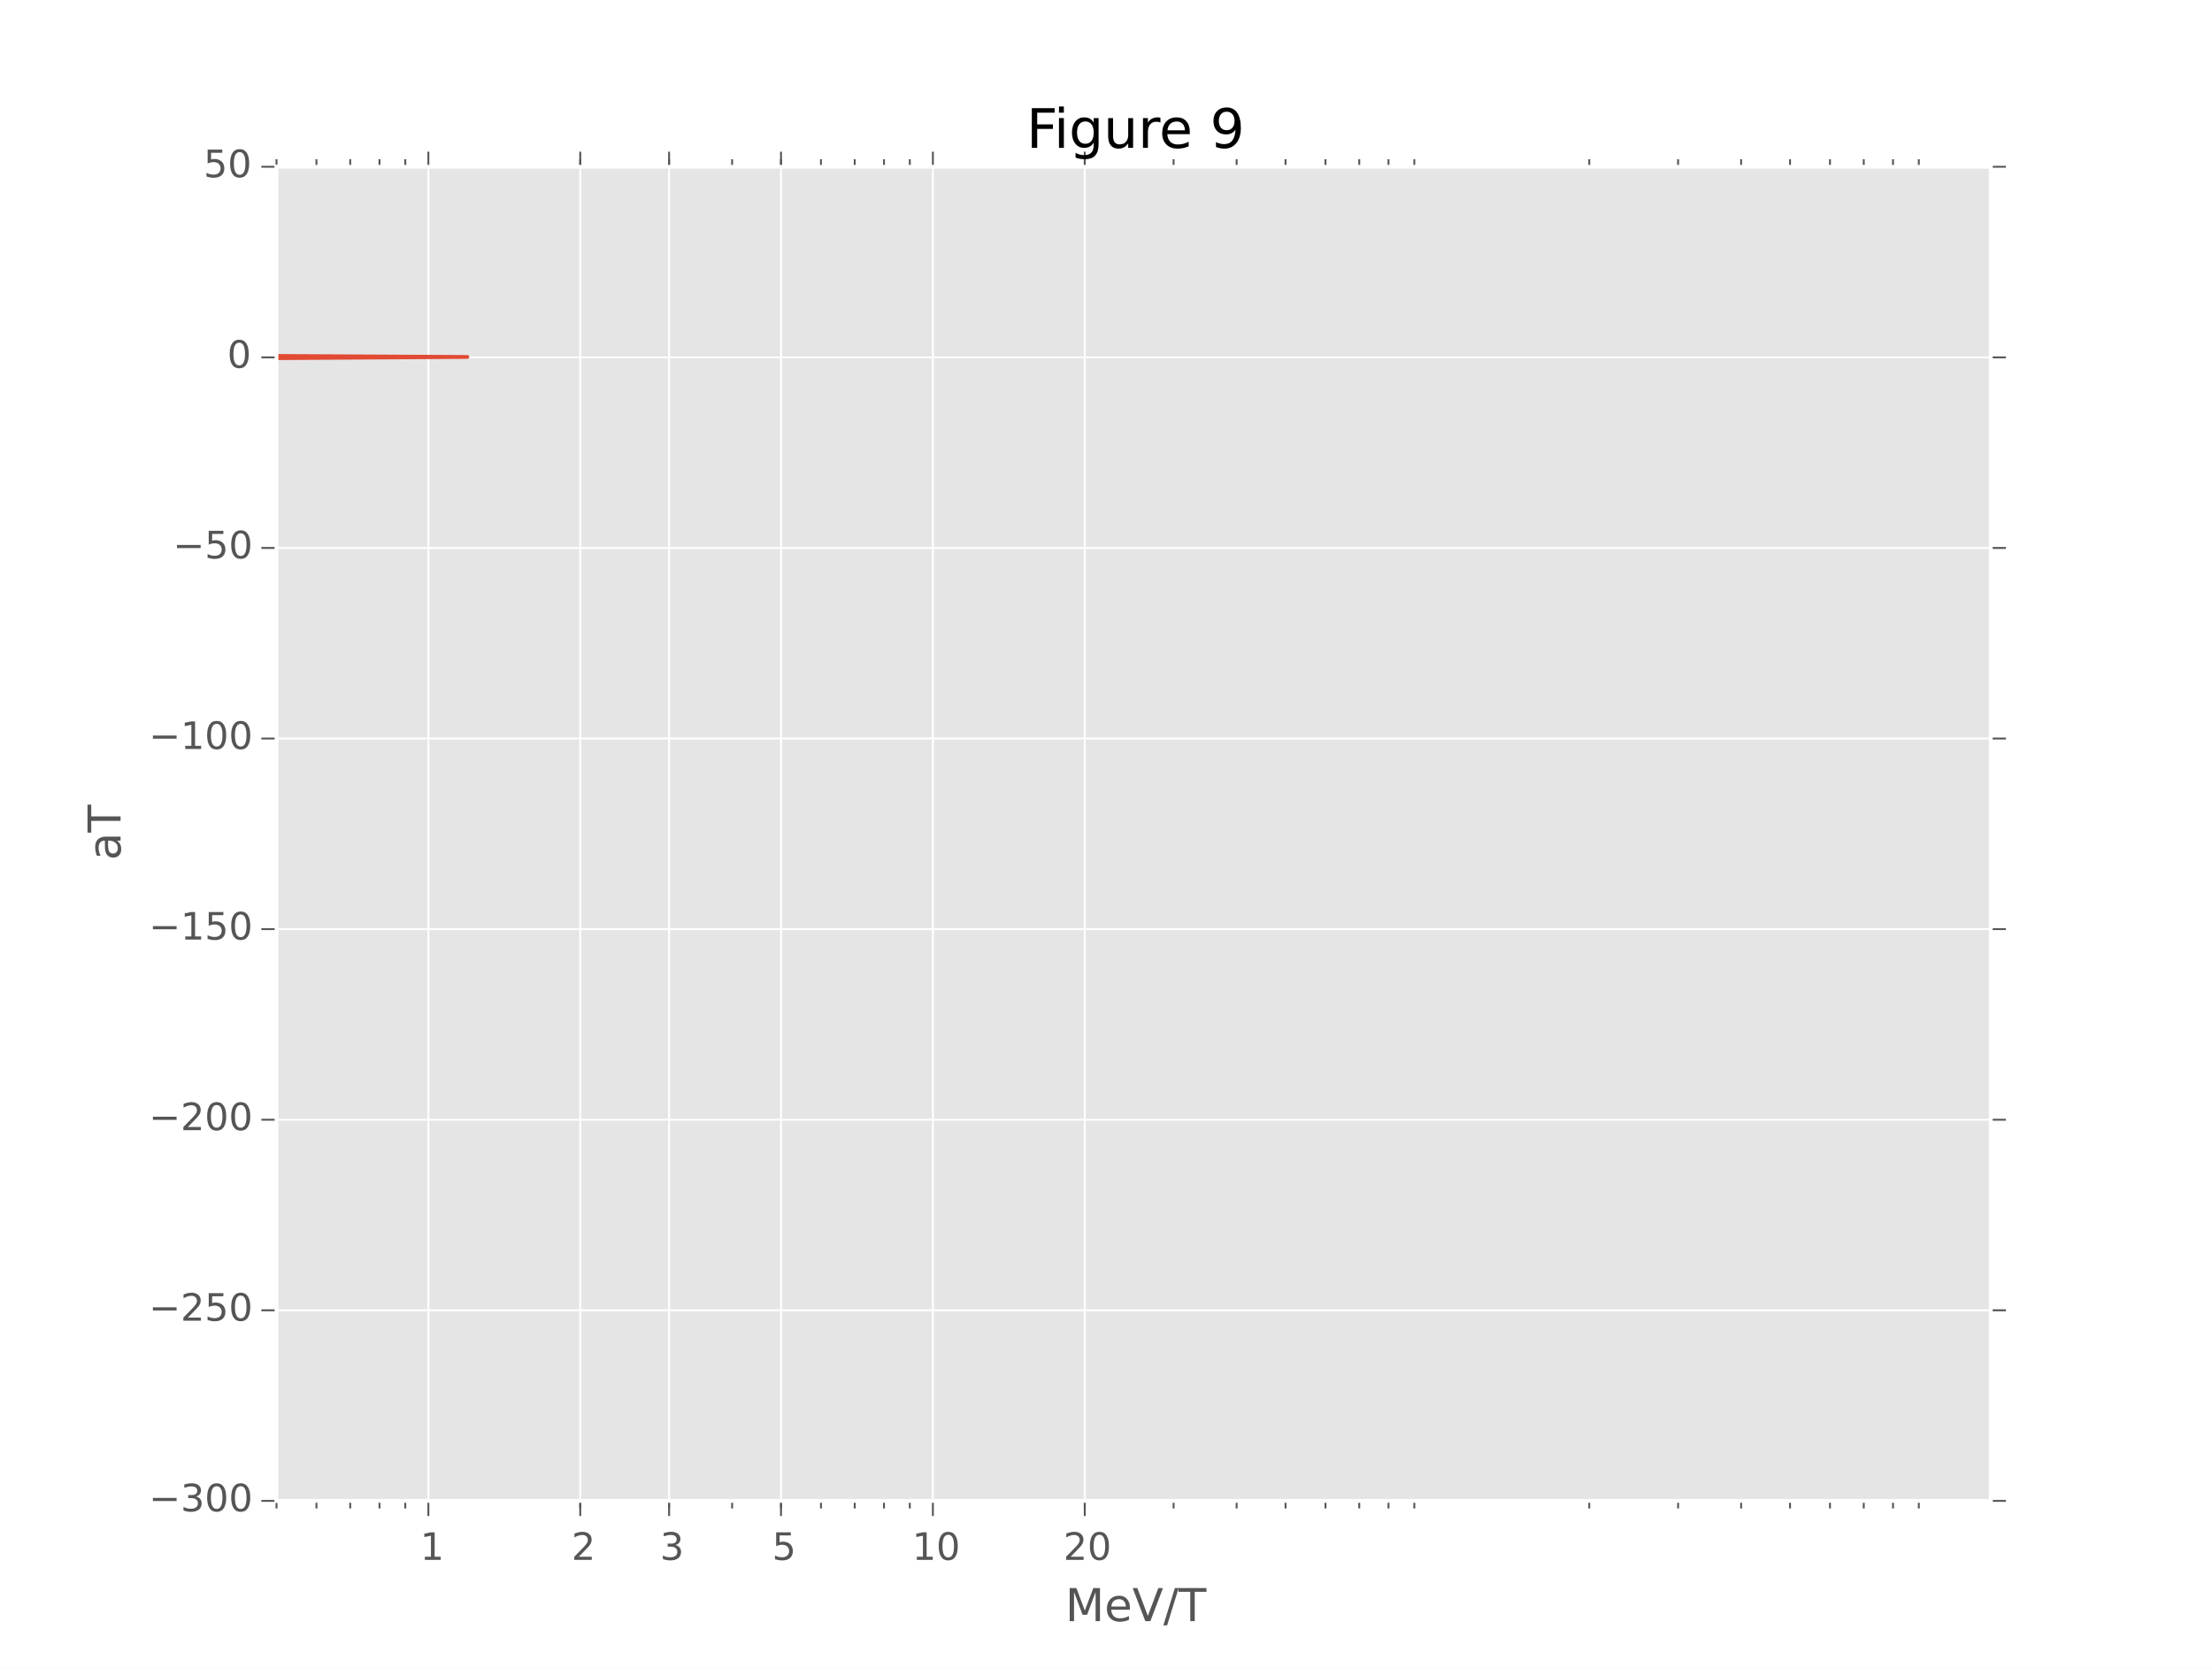
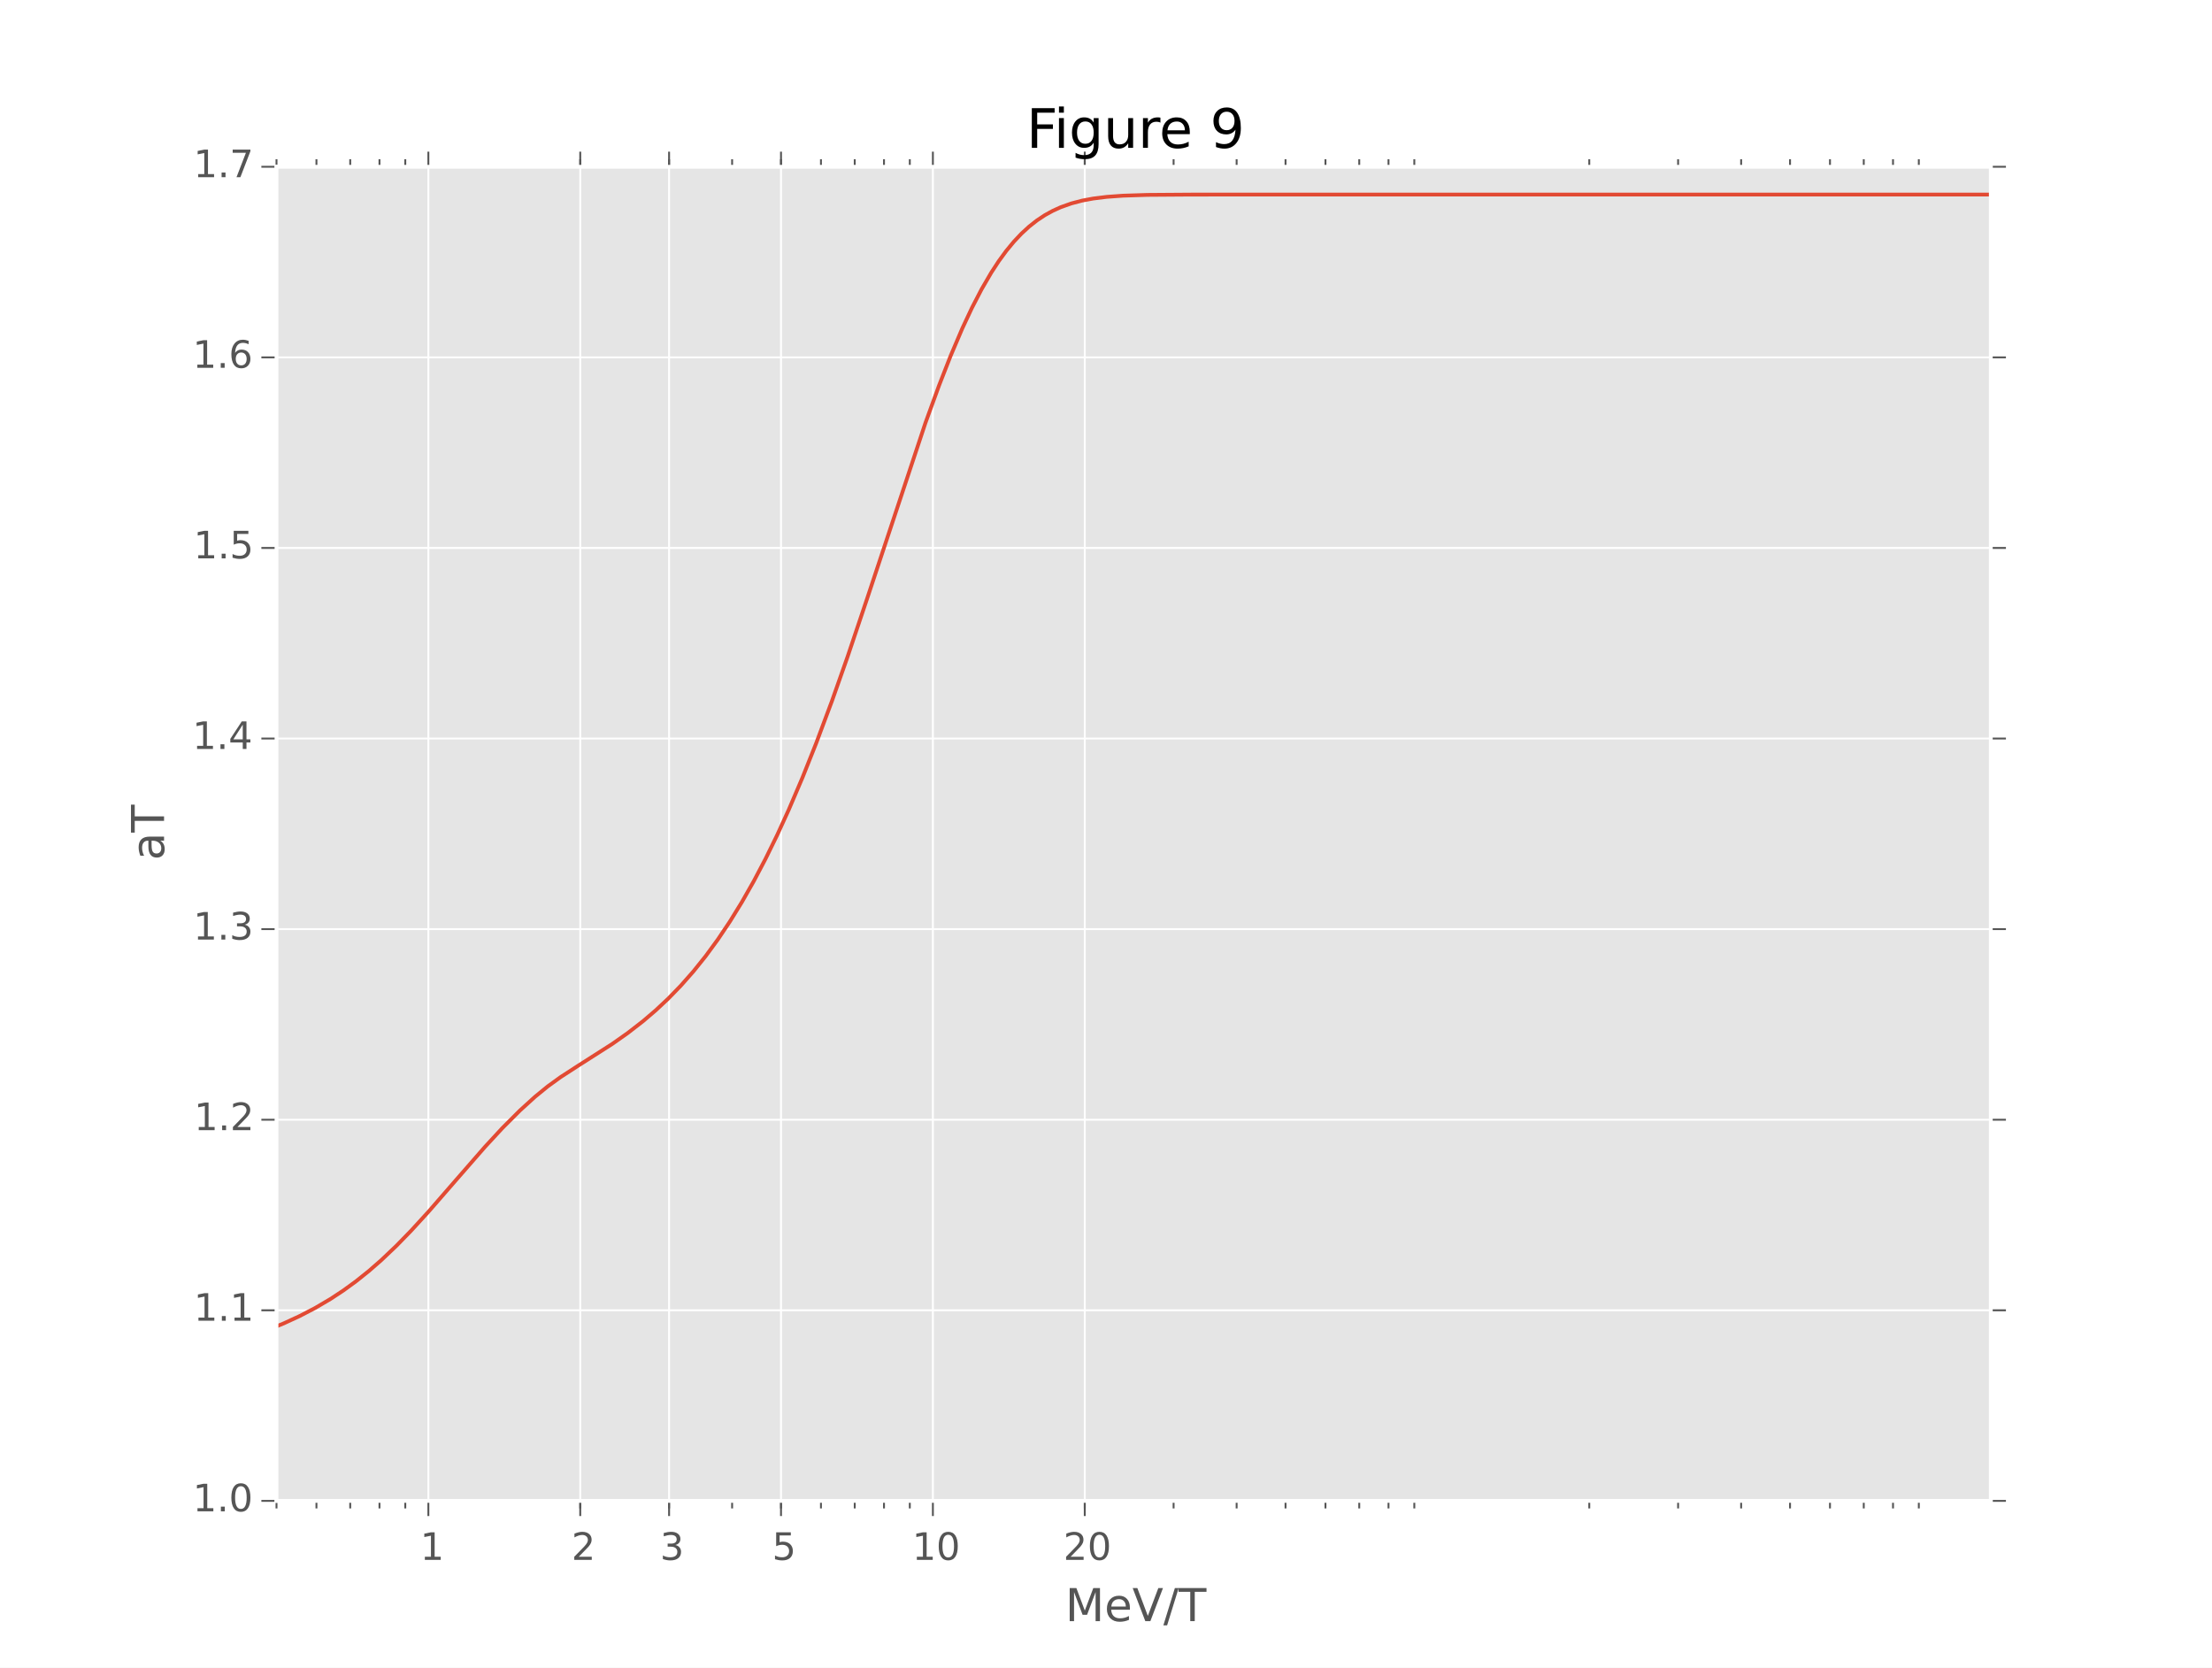
<svg xmlns="http://www.w3.org/2000/svg" xmlns:xlink="http://www.w3.org/1999/xlink" height="441pt" version="1.1" viewBox="0 0 585 441" width="585pt">
  <defs>
    <style type="text/css">
*{stroke-linecap:butt;stroke-linejoin:round;}
  </style>
  </defs>
  <g id="figure_1">
    <g id="patch_1">
      <path d=" M0 441 L585 441 L585 0 L0 0 z " style="fill:#ffffff;" />
    </g>
    <g id="axes_1">
      <g id="patch_2">
        <path d=" M73.125 396.9 L526.5 396.9 L526.5 44.1 L73.125 44.1 z " style="fill:#e5e5e5;" />
      </g>
      <g id="matplotlib.axis_1">
        <g id="xtick_1">
          <g id="line2d_1">
            <path clip-path="url(#p5873ec822d)" d=" M113.29 396.9 L113.29 44.1" style="fill:none;stroke:#ffffff;stroke-linecap:square;stroke-width:0.5;" />
          </g>
          <g id="line2d_2">
            <defs>
              <path d=" M0 0 L0 4" id="m64c3aef5f4" style="stroke:#555555;stroke-width:0.5;" />
            </defs>
            <g>
              <use style="fill:#555555;stroke:#555555;stroke-width:0.5;" x="113.29" xlink:href="#m64c3aef5f4" y="396.9" />
            </g>
          </g>
          <g id="line2d_3">
            <defs>
              <path d=" M0 0 L0 -4" id="m91191bb255" style="stroke:#555555;stroke-width:0.5;" />
            </defs>
            <g>
              <use style="fill:#555555;stroke:#555555;stroke-width:0.5;" x="113.29" xlink:href="#m91191bb255" y="44.1" />
            </g>
          </g>
          <g id="text_1">
            <defs>
              <path d=" M12.406 8.297 L28.516 8.297 L28.516 63.922 L10.984 60.406 L10.984 69.391 L28.422 72.906 L38.281 72.906 L38.281 8.297 L54.391 8.297 L54.391 0 L12.406 0 z " id="BitstreamVeraSans-Roman-31" />
            </defs>
            <g style="fill:#555555;" transform="translate(111.12 412.4984)scale(0.1 -0.1)">
              <use xlink:href="#BitstreamVeraSans-Roman-31" />
            </g>
          </g>
        </g>
        <g id="xtick_2">
          <g id="line2d_4">
            <path clip-path="url(#p5873ec822d)" d=" M153.456 396.9 L153.456 44.1" style="fill:none;stroke:#ffffff;stroke-linecap:square;stroke-width:0.5;" />
          </g>
          <g id="line2d_5">
            <g>
              <use style="fill:#555555;stroke:#555555;stroke-width:0.5;" x="153.456" xlink:href="#m64c3aef5f4" y="396.9" />
            </g>
          </g>
          <g id="line2d_6">
            <g>
              <use style="fill:#555555;stroke:#555555;stroke-width:0.5;" x="153.456" xlink:href="#m91191bb255" y="44.1" />
            </g>
          </g>
          <g id="text_2">
            <defs>
              <path d=" M19.188 8.297 L53.609 8.297 L53.609 0 L7.328 0 L7.328 8.297 Q12.938 14.109 22.625 23.891 Q32.328 33.688 34.812 36.531 Q39.547 41.844 41.422 45.531 Q43.312 49.219 43.312 52.781 Q43.312 58.594 39.234 62.25 Q35.156 65.922 28.609 65.922 Q23.969 65.922 18.812 64.312 Q13.672 62.703 7.812 59.422 L7.812 69.391 Q13.766 71.781 18.938 73 Q24.125 74.219 28.422 74.219 Q39.75 74.219 46.484 68.547 Q53.219 62.891 53.219 53.422 Q53.219 48.922 51.531 44.891 Q49.859 40.875 45.406 35.406 Q44.188 33.984 37.641 27.219 Q31.109 20.453 19.188 8.297" id="BitstreamVeraSans-Roman-32" />
            </defs>
            <g style="fill:#555555;" transform="translate(151.1417 412.4984)scale(0.1 -0.1)">
              <use xlink:href="#BitstreamVeraSans-Roman-32" />
            </g>
          </g>
        </g>
        <g id="xtick_3">
          <g id="line2d_7">
            <path clip-path="url(#p5873ec822d)" d=" M176.951 396.9 L176.951 44.1" style="fill:none;stroke:#ffffff;stroke-linecap:square;stroke-width:0.5;" />
          </g>
          <g id="line2d_8">
            <g>
              <use style="fill:#555555;stroke:#555555;stroke-width:0.5;" x="176.951" xlink:href="#m64c3aef5f4" y="396.9" />
            </g>
          </g>
          <g id="line2d_9">
            <g>
              <use style="fill:#555555;stroke:#555555;stroke-width:0.5;" x="176.951" xlink:href="#m91191bb255" y="44.1" />
            </g>
          </g>
          <g id="text_3">
            <defs>
              <path d=" M40.578 39.312 Q47.656 37.797 51.625 33 Q55.609 28.219 55.609 21.188 Q55.609 10.406 48.188 4.484 Q40.766 -1.422 27.094 -1.422 Q22.516 -1.422 17.656 -0.516 Q12.797 0.391 7.625 2.203 L7.625 11.719 Q11.719 9.328 16.594 8.109 Q21.484 6.891 26.812 6.891 Q36.078 6.891 40.938 10.547 Q45.797 14.203 45.797 21.188 Q45.797 27.641 41.281 31.266 Q36.766 34.906 28.719 34.906 L20.219 34.906 L20.219 43.016 L29.109 43.016 Q36.375 43.016 40.234 45.922 Q44.094 48.828 44.094 54.297 Q44.094 59.906 40.109 62.906 Q36.141 65.922 28.719 65.922 Q24.656 65.922 20.016 65.031 Q15.375 64.156 9.812 62.312 L9.812 71.094 Q15.438 72.656 20.344 73.438 Q25.25 74.219 29.594 74.219 Q40.828 74.219 47.359 69.109 Q53.906 64.016 53.906 55.328 Q53.906 49.266 50.438 45.094 Q46.969 40.922 40.578 39.312" id="BitstreamVeraSans-Roman-33" />
            </defs>
            <g style="fill:#555555;" transform="translate(174.5517 412.4984)scale(0.1 -0.1)">
              <use xlink:href="#BitstreamVeraSans-Roman-33" />
            </g>
          </g>
        </g>
        <g id="xtick_4">
          <g id="line2d_10">
            <path clip-path="url(#p5873ec822d)" d=" M206.551 396.9 L206.551 44.1" style="fill:none;stroke:#ffffff;stroke-linecap:square;stroke-width:0.5;" />
          </g>
          <g id="line2d_11">
            <g>
              <use style="fill:#555555;stroke:#555555;stroke-width:0.5;" x="206.551" xlink:href="#m64c3aef5f4" y="396.9" />
            </g>
          </g>
          <g id="line2d_12">
            <g>
              <use style="fill:#555555;stroke:#555555;stroke-width:0.5;" x="206.551" xlink:href="#m91191bb255" y="44.1" />
            </g>
          </g>
          <g id="text_4">
            <defs>
              <path d=" M10.797 72.906 L49.516 72.906 L49.516 64.594 L19.828 64.594 L19.828 46.734 Q21.969 47.469 24.109 47.828 Q26.266 48.188 28.422 48.188 Q40.625 48.188 47.75 41.5 Q54.891 34.812 54.891 23.391 Q54.891 11.625 47.562 5.094 Q40.234 -1.422 26.906 -1.422 Q22.312 -1.422 17.547 -0.641 Q12.797 0.141 7.719 1.703 L7.719 11.625 Q12.109 9.234 16.797 8.062 Q21.484 6.891 26.703 6.891 Q35.156 6.891 40.078 11.328 Q45.016 15.766 45.016 23.391 Q45.016 31 40.078 35.438 Q35.156 39.891 26.703 39.891 Q22.75 39.891 18.812 39.016 Q14.891 38.141 10.797 36.281 z " id="BitstreamVeraSans-Roman-35" />
            </defs>
            <g style="fill:#555555;" transform="translate(204.1928 412.4984)scale(0.1 -0.1)">
              <use xlink:href="#BitstreamVeraSans-Roman-35" />
            </g>
          </g>
        </g>
        <g id="xtick_5">
          <g id="line2d_13">
            <path clip-path="url(#p5873ec822d)" d=" M246.717 396.9 L246.717 44.1" style="fill:none;stroke:#ffffff;stroke-linecap:square;stroke-width:0.5;" />
          </g>
          <g id="line2d_14">
            <g>
              <use style="fill:#555555;stroke:#555555;stroke-width:0.5;" x="246.717" xlink:href="#m64c3aef5f4" y="396.9" />
            </g>
          </g>
          <g id="line2d_15">
            <g>
              <use style="fill:#555555;stroke:#555555;stroke-width:0.5;" x="246.717" xlink:href="#m91191bb255" y="44.1" />
            </g>
          </g>
          <g id="text_5">
            <defs>
              <path d=" M31.781 66.406 Q24.172 66.406 20.328 58.906 Q16.5 51.422 16.5 36.375 Q16.5 21.391 20.328 13.891 Q24.172 6.391 31.781 6.391 Q39.453 6.391 43.281 13.891 Q47.125 21.391 47.125 36.375 Q47.125 51.422 43.281 58.906 Q39.453 66.406 31.781 66.406 M31.781 74.219 Q44.047 74.219 50.516 64.516 Q56.984 54.828 56.984 36.375 Q56.984 17.969 50.516 8.266 Q44.047 -1.422 31.781 -1.422 Q19.531 -1.422 13.062 8.266 Q6.594 17.969 6.594 36.375 Q6.594 54.828 13.062 64.516 Q19.531 74.219 31.781 74.219" id="BitstreamVeraSans-Roman-30" />
            </defs>
            <g style="fill:#555555;" transform="translate(241.2355 412.4984)scale(0.1 -0.1)">
              <use xlink:href="#BitstreamVeraSans-Roman-31" />
              <use x="63.623" xlink:href="#BitstreamVeraSans-Roman-30" />
            </g>
          </g>
        </g>
        <g id="xtick_6">
          <g id="line2d_16">
            <path clip-path="url(#p5873ec822d)" d=" M286.882 396.9 L286.882 44.1" style="fill:none;stroke:#ffffff;stroke-linecap:square;stroke-width:0.5;" />
          </g>
          <g id="line2d_17">
            <g>
              <use style="fill:#555555;stroke:#555555;stroke-width:0.5;" x="286.882" xlink:href="#m64c3aef5f4" y="396.9" />
            </g>
          </g>
          <g id="line2d_18">
            <g>
              <use style="fill:#555555;stroke:#555555;stroke-width:0.5;" x="286.882" xlink:href="#m91191bb255" y="44.1" />
            </g>
          </g>
          <g id="text_6">
            <g style="fill:#555555;" transform="translate(281.2181 412.4984)scale(0.1 -0.1)">
              <use xlink:href="#BitstreamVeraSans-Roman-32" />
              <use x="63.623" xlink:href="#BitstreamVeraSans-Roman-30" />
            </g>
          </g>
        </g>
        <g id="xtick_7">
          <g id="line2d_19">
            <defs>
              <path d=" M0 0 L0 2" id="m7c1be8cc89" style="stroke:#555555;stroke-width:0.5;" />
            </defs>
            <g>
              <use style="fill:#555555;stroke:#555555;stroke-width:0.5;" x="73.125" xlink:href="#m7c1be8cc89" y="396.9" />
            </g>
          </g>
          <g id="line2d_20">
            <defs>
              <path d=" M0 0 L0 -2" id="m590dc32cdf" style="stroke:#555555;stroke-width:0.5;" />
            </defs>
            <g>
              <use style="fill:#555555;stroke:#555555;stroke-width:0.5;" x="73.125" xlink:href="#m590dc32cdf" y="44.1" />
            </g>
          </g>
        </g>
        <g id="xtick_8">
          <g id="line2d_21">
            <g>
              <use style="fill:#555555;stroke:#555555;stroke-width:0.5;" x="83.69" xlink:href="#m7c1be8cc89" y="396.9" />
            </g>
          </g>
          <g id="line2d_22">
            <g>
              <use style="fill:#555555;stroke:#555555;stroke-width:0.5;" x="83.69" xlink:href="#m590dc32cdf" y="44.1" />
            </g>
          </g>
        </g>
        <g id="xtick_9">
          <g id="line2d_23">
            <g>
              <use style="fill:#555555;stroke:#555555;stroke-width:0.5;" x="92.622" xlink:href="#m7c1be8cc89" y="396.9" />
            </g>
          </g>
          <g id="line2d_24">
            <g>
              <use style="fill:#555555;stroke:#555555;stroke-width:0.5;" x="92.622" xlink:href="#m590dc32cdf" y="44.1" />
            </g>
          </g>
        </g>
        <g id="xtick_10">
          <g id="line2d_25">
            <g>
              <use style="fill:#555555;stroke:#555555;stroke-width:0.5;" x="100.36" xlink:href="#m7c1be8cc89" y="396.9" />
            </g>
          </g>
          <g id="line2d_26">
            <g>
              <use style="fill:#555555;stroke:#555555;stroke-width:0.5;" x="100.36" xlink:href="#m590dc32cdf" y="44.1" />
            </g>
          </g>
        </g>
        <g id="xtick_11">
          <g id="line2d_27">
            <g>
              <use style="fill:#555555;stroke:#555555;stroke-width:0.5;" x="107.185" xlink:href="#m7c1be8cc89" y="396.9" />
            </g>
          </g>
          <g id="line2d_28">
            <g>
              <use style="fill:#555555;stroke:#555555;stroke-width:0.5;" x="107.185" xlink:href="#m590dc32cdf" y="44.1" />
            </g>
          </g>
        </g>
        <g id="xtick_12">
          <g id="line2d_29">
            <g>
              <use style="fill:#555555;stroke:#555555;stroke-width:0.5;" x="153.456" xlink:href="#m7c1be8cc89" y="396.9" />
            </g>
          </g>
          <g id="line2d_30">
            <g>
              <use style="fill:#555555;stroke:#555555;stroke-width:0.5;" x="153.456" xlink:href="#m590dc32cdf" y="44.1" />
            </g>
          </g>
        </g>
        <g id="xtick_13">
          <g id="line2d_31">
            <g>
              <use style="fill:#555555;stroke:#555555;stroke-width:0.5;" x="176.951" xlink:href="#m7c1be8cc89" y="396.9" />
            </g>
          </g>
          <g id="line2d_32">
            <g>
              <use style="fill:#555555;stroke:#555555;stroke-width:0.5;" x="176.951" xlink:href="#m590dc32cdf" y="44.1" />
            </g>
          </g>
        </g>
        <g id="xtick_14">
          <g id="line2d_33">
            <g>
              <use style="fill:#555555;stroke:#555555;stroke-width:0.5;" x="193.621" xlink:href="#m7c1be8cc89" y="396.9" />
            </g>
          </g>
          <g id="line2d_34">
            <g>
              <use style="fill:#555555;stroke:#555555;stroke-width:0.5;" x="193.621" xlink:href="#m590dc32cdf" y="44.1" />
            </g>
          </g>
        </g>
        <g id="xtick_15">
          <g id="line2d_35">
            <g>
              <use style="fill:#555555;stroke:#555555;stroke-width:0.5;" x="206.551" xlink:href="#m7c1be8cc89" y="396.9" />
            </g>
          </g>
          <g id="line2d_36">
            <g>
              <use style="fill:#555555;stroke:#555555;stroke-width:0.5;" x="206.551" xlink:href="#m590dc32cdf" y="44.1" />
            </g>
          </g>
        </g>
        <g id="xtick_16">
          <g id="line2d_37">
            <g>
              <use style="fill:#555555;stroke:#555555;stroke-width:0.5;" x="217.116" xlink:href="#m7c1be8cc89" y="396.9" />
            </g>
          </g>
          <g id="line2d_38">
            <g>
              <use style="fill:#555555;stroke:#555555;stroke-width:0.5;" x="217.116" xlink:href="#m590dc32cdf" y="44.1" />
            </g>
          </g>
        </g>
        <g id="xtick_17">
          <g id="line2d_39">
            <g>
              <use style="fill:#555555;stroke:#555555;stroke-width:0.5;" x="226.049" xlink:href="#m7c1be8cc89" y="396.9" />
            </g>
          </g>
          <g id="line2d_40">
            <g>
              <use style="fill:#555555;stroke:#555555;stroke-width:0.5;" x="226.049" xlink:href="#m590dc32cdf" y="44.1" />
            </g>
          </g>
        </g>
        <g id="xtick_18">
          <g id="line2d_41">
            <g>
              <use style="fill:#555555;stroke:#555555;stroke-width:0.5;" x="233.786" xlink:href="#m7c1be8cc89" y="396.9" />
            </g>
          </g>
          <g id="line2d_42">
            <g>
              <use style="fill:#555555;stroke:#555555;stroke-width:0.5;" x="233.786" xlink:href="#m590dc32cdf" y="44.1" />
            </g>
          </g>
        </g>
        <g id="xtick_19">
          <g id="line2d_43">
            <g>
              <use style="fill:#555555;stroke:#555555;stroke-width:0.5;" x="240.612" xlink:href="#m7c1be8cc89" y="396.9" />
            </g>
          </g>
          <g id="line2d_44">
            <g>
              <use style="fill:#555555;stroke:#555555;stroke-width:0.5;" x="240.612" xlink:href="#m590dc32cdf" y="44.1" />
            </g>
          </g>
        </g>
        <g id="xtick_20">
          <g id="line2d_45">
            <g>
              <use style="fill:#555555;stroke:#555555;stroke-width:0.5;" x="286.882" xlink:href="#m7c1be8cc89" y="396.9" />
            </g>
          </g>
          <g id="line2d_46">
            <g>
              <use style="fill:#555555;stroke:#555555;stroke-width:0.5;" x="286.882" xlink:href="#m590dc32cdf" y="44.1" />
            </g>
          </g>
        </g>
        <g id="xtick_21">
          <g id="line2d_47">
            <g>
              <use style="fill:#555555;stroke:#555555;stroke-width:0.5;" x="310.377" xlink:href="#m7c1be8cc89" y="396.9" />
            </g>
          </g>
          <g id="line2d_48">
            <g>
              <use style="fill:#555555;stroke:#555555;stroke-width:0.5;" x="310.377" xlink:href="#m590dc32cdf" y="44.1" />
            </g>
          </g>
        </g>
        <g id="xtick_22">
          <g id="line2d_49">
            <g>
              <use style="fill:#555555;stroke:#555555;stroke-width:0.5;" x="327.048" xlink:href="#m7c1be8cc89" y="396.9" />
            </g>
          </g>
          <g id="line2d_50">
            <g>
              <use style="fill:#555555;stroke:#555555;stroke-width:0.5;" x="327.048" xlink:href="#m590dc32cdf" y="44.1" />
            </g>
          </g>
        </g>
        <g id="xtick_23">
          <g id="line2d_51">
            <g>
              <use style="fill:#555555;stroke:#555555;stroke-width:0.5;" x="339.978" xlink:href="#m7c1be8cc89" y="396.9" />
            </g>
          </g>
          <g id="line2d_52">
            <g>
              <use style="fill:#555555;stroke:#555555;stroke-width:0.5;" x="339.978" xlink:href="#m590dc32cdf" y="44.1" />
            </g>
          </g>
        </g>
        <g id="xtick_24">
          <g id="line2d_53">
            <g>
              <use style="fill:#555555;stroke:#555555;stroke-width:0.5;" x="350.543" xlink:href="#m7c1be8cc89" y="396.9" />
            </g>
          </g>
          <g id="line2d_54">
            <g>
              <use style="fill:#555555;stroke:#555555;stroke-width:0.5;" x="350.543" xlink:href="#m590dc32cdf" y="44.1" />
            </g>
          </g>
        </g>
        <g id="xtick_25">
          <g id="line2d_55">
            <g>
              <use style="fill:#555555;stroke:#555555;stroke-width:0.5;" x="359.475" xlink:href="#m7c1be8cc89" y="396.9" />
            </g>
          </g>
          <g id="line2d_56">
            <g>
              <use style="fill:#555555;stroke:#555555;stroke-width:0.5;" x="359.475" xlink:href="#m590dc32cdf" y="44.1" />
            </g>
          </g>
        </g>
        <g id="xtick_26">
          <g id="line2d_57">
            <g>
              <use style="fill:#555555;stroke:#555555;stroke-width:0.5;" x="367.213" xlink:href="#m7c1be8cc89" y="396.9" />
            </g>
          </g>
          <g id="line2d_58">
            <g>
              <use style="fill:#555555;stroke:#555555;stroke-width:0.5;" x="367.213" xlink:href="#m590dc32cdf" y="44.1" />
            </g>
          </g>
        </g>
        <g id="xtick_27">
          <g id="line2d_59">
            <g>
              <use style="fill:#555555;stroke:#555555;stroke-width:0.5;" x="374.038" xlink:href="#m7c1be8cc89" y="396.9" />
            </g>
          </g>
          <g id="line2d_60">
            <g>
              <use style="fill:#555555;stroke:#555555;stroke-width:0.5;" x="374.038" xlink:href="#m590dc32cdf" y="44.1" />
            </g>
          </g>
        </g>
        <g id="xtick_28">
          <g id="line2d_61">
            <g>
              <use style="fill:#555555;stroke:#555555;stroke-width:0.5;" x="420.309" xlink:href="#m7c1be8cc89" y="396.9" />
            </g>
          </g>
          <g id="line2d_62">
            <g>
              <use style="fill:#555555;stroke:#555555;stroke-width:0.5;" x="420.309" xlink:href="#m590dc32cdf" y="44.1" />
            </g>
          </g>
        </g>
        <g id="xtick_29">
          <g id="line2d_63">
            <g>
              <use style="fill:#555555;stroke:#555555;stroke-width:0.5;" x="443.804" xlink:href="#m7c1be8cc89" y="396.9" />
            </g>
          </g>
          <g id="line2d_64">
            <g>
              <use style="fill:#555555;stroke:#555555;stroke-width:0.5;" x="443.804" xlink:href="#m590dc32cdf" y="44.1" />
            </g>
          </g>
        </g>
        <g id="xtick_30">
          <g id="line2d_65">
            <g>
              <use style="fill:#555555;stroke:#555555;stroke-width:0.5;" x="460.474" xlink:href="#m7c1be8cc89" y="396.9" />
            </g>
          </g>
          <g id="line2d_66">
            <g>
              <use style="fill:#555555;stroke:#555555;stroke-width:0.5;" x="460.474" xlink:href="#m590dc32cdf" y="44.1" />
            </g>
          </g>
        </g>
        <g id="xtick_31">
          <g id="line2d_67">
            <g>
              <use style="fill:#555555;stroke:#555555;stroke-width:0.5;" x="473.404" xlink:href="#m7c1be8cc89" y="396.9" />
            </g>
          </g>
          <g id="line2d_68">
            <g>
              <use style="fill:#555555;stroke:#555555;stroke-width:0.5;" x="473.404" xlink:href="#m590dc32cdf" y="44.1" />
            </g>
          </g>
        </g>
        <g id="xtick_32">
          <g id="line2d_69">
            <g>
              <use style="fill:#555555;stroke:#555555;stroke-width:0.5;" x="483.969" xlink:href="#m7c1be8cc89" y="396.9" />
            </g>
          </g>
          <g id="line2d_70">
            <g>
              <use style="fill:#555555;stroke:#555555;stroke-width:0.5;" x="483.969" xlink:href="#m590dc32cdf" y="44.1" />
            </g>
          </g>
        </g>
        <g id="xtick_33">
          <g id="line2d_71">
            <g>
              <use style="fill:#555555;stroke:#555555;stroke-width:0.5;" x="492.902" xlink:href="#m7c1be8cc89" y="396.9" />
            </g>
          </g>
          <g id="line2d_72">
            <g>
              <use style="fill:#555555;stroke:#555555;stroke-width:0.5;" x="492.902" xlink:href="#m590dc32cdf" y="44.1" />
            </g>
          </g>
        </g>
        <g id="xtick_34">
          <g id="line2d_73">
            <g>
              <use style="fill:#555555;stroke:#555555;stroke-width:0.5;" x="500.639" xlink:href="#m7c1be8cc89" y="396.9" />
            </g>
          </g>
          <g id="line2d_74">
            <g>
              <use style="fill:#555555;stroke:#555555;stroke-width:0.5;" x="500.639" xlink:href="#m590dc32cdf" y="44.1" />
            </g>
          </g>
        </g>
        <g id="xtick_35">
          <g id="line2d_75">
            <g>
              <use style="fill:#555555;stroke:#555555;stroke-width:0.5;" x="507.464" xlink:href="#m7c1be8cc89" y="396.9" />
            </g>
          </g>
          <g id="line2d_76">
            <g>
              <use style="fill:#555555;stroke:#555555;stroke-width:0.5;" x="507.464" xlink:href="#m590dc32cdf" y="44.1" />
            </g>
          </g>
        </g>
        <g id="text_7">
          <defs>
            <path d=" M56.203 29.594 L56.203 25.203 L14.891 25.203 Q15.484 15.922 20.484 11.062 Q25.484 6.203 34.422 6.203 Q39.594 6.203 44.453 7.469 Q49.312 8.734 54.109 11.281 L54.109 2.781 Q49.266 0.734 44.188 -0.344 Q39.109 -1.422 33.891 -1.422 Q20.797 -1.422 13.156 6.188 Q5.516 13.812 5.516 26.812 Q5.516 40.234 12.766 48.109 Q20.016 56 32.328 56 Q43.359 56 49.781 48.891 Q56.203 41.797 56.203 29.594 M47.219 32.234 Q47.125 39.594 43.094 43.984 Q39.062 48.391 32.422 48.391 Q24.906 48.391 20.391 44.141 Q15.875 39.891 15.188 32.172 z " id="BitstreamVeraSans-Roman-65" />
            <path d=" M9.812 72.906 L24.516 72.906 L43.109 23.297 L61.812 72.906 L76.516 72.906 L76.516 0 L66.891 0 L66.891 64.016 L48.094 14.016 L38.188 14.016 L19.391 64.016 L19.391 0 L9.812 0 z " id="BitstreamVeraSans-Roman-4d" />
            <path d=" M-0.297 72.906 L61.375 72.906 L61.375 64.594 L35.5 64.594 L35.5 0 L25.594 0 L25.594 64.594 L-0.297 64.594 z " id="BitstreamVeraSans-Roman-54" />
            <path d=" M28.609 0 L0.781 72.906 L11.078 72.906 L34.188 11.531 L57.328 72.906 L67.578 72.906 L39.797 0 z " id="BitstreamVeraSans-Roman-56" />
            <path d=" M25.391 72.906 L33.688 72.906 L8.297 -9.281 L0 -9.281 z " id="BitstreamVeraSans-Roman-2f" />
          </defs>
          <g style="fill:#555555;" transform="translate(281.7244 428.6963)scale(0.12 -0.12)">
            <use xlink:href="#BitstreamVeraSans-Roman-4d" />
            <use x="86.279" xlink:href="#BitstreamVeraSans-Roman-65" />
            <use x="147.803" xlink:href="#BitstreamVeraSans-Roman-56" />
            <use x="216.211" xlink:href="#BitstreamVeraSans-Roman-2f" />
            <use x="249.902" xlink:href="#BitstreamVeraSans-Roman-54" />
          </g>
        </g>
      </g>
      <g id="matplotlib.axis_2">
        <g id="ytick_1">
          <g id="line2d_77">
            <path clip-path="url(#p5873ec822d)" d=" M73.125 396.9 L526.5 396.9" style="fill:none;stroke:#ffffff;stroke-linecap:square;stroke-width:0.5;" />
          </g>
          <g id="line2d_78">
            <defs>
              <path d=" M0 0 L-4 0" id="mf591f037a3" style="stroke:#555555;stroke-width:0.5;" />
            </defs>
            <g>
              <use style="fill:#555555;stroke:#555555;stroke-width:0.5;" x="73.125" xlink:href="#mf591f037a3" y="396.9" />
            </g>
          </g>
          <g id="line2d_79">
            <defs>
              <path d=" M0 0 L4 0" id="m9430d3eee0" style="stroke:#555555;stroke-width:0.5;" />
            </defs>
            <g>
              <use style="fill:#555555;stroke:#555555;stroke-width:0.5;" x="526.5" xlink:href="#m9430d3eee0" y="396.9" />
            </g>
          </g>
          <g id="text_8">
            <defs>
-               <path d=" M10.594 35.5 L73.188 35.5 L73.188 27.203 L10.594 27.203 z " id="BitstreamVeraSans-Roman-2212" />
-             </defs>
-             <g style="fill:#555555;" transform="translate(39.38125 399.6594)scale(0.1 -0.1)">
-               <use xlink:href="#BitstreamVeraSans-Roman-2212" />
-               <use x="83.789" xlink:href="#BitstreamVeraSans-Roman-33" />
-               <use x="147.412" xlink:href="#BitstreamVeraSans-Roman-30" />
-               <use x="211.035" xlink:href="#BitstreamVeraSans-Roman-30" />
+               <path d=" M10.688 12.406 L21 12.406 L21 0 L10.688 0 z " id="BitstreamVeraSans-Roman-2e" />
+             </defs>
+             <g style="fill:#555555;" transform="translate(50.98438 399.6594)scale(0.1 -0.1)">
+               <use xlink:href="#BitstreamVeraSans-Roman-31" />
+               <use x="63.623" xlink:href="#BitstreamVeraSans-Roman-2e" />
+               <use x="95.41" xlink:href="#BitstreamVeraSans-Roman-30" />
            </g>
          </g>
        </g>
        <g id="ytick_2">
          <g id="line2d_80">
            <path clip-path="url(#p5873ec822d)" d=" M73.125 346.5 L526.5 346.5" style="fill:none;stroke:#ffffff;stroke-linecap:square;stroke-width:0.5;" />
          </g>
          <g id="line2d_81">
            <g>
              <use style="fill:#555555;stroke:#555555;stroke-width:0.5;" x="73.125" xlink:href="#mf591f037a3" y="346.5" />
            </g>
          </g>
          <g id="line2d_82">
            <g>
              <use style="fill:#555555;stroke:#555555;stroke-width:0.5;" x="526.5" xlink:href="#m9430d3eee0" y="346.5" />
            </g>
          </g>
          <g id="text_9">
-             <g style="fill:#555555;" transform="translate(39.38125 349.2594)scale(0.1 -0.1)">
-               <use xlink:href="#BitstreamVeraSans-Roman-2212" />
-               <use x="83.789" xlink:href="#BitstreamVeraSans-Roman-32" />
-               <use x="147.412" xlink:href="#BitstreamVeraSans-Roman-35" />
-               <use x="211.035" xlink:href="#BitstreamVeraSans-Roman-30" />
+             <g style="fill:#555555;" transform="translate(51.24375 349.2594)scale(0.1 -0.1)">
+               <use xlink:href="#BitstreamVeraSans-Roman-31" />
+               <use x="63.623" xlink:href="#BitstreamVeraSans-Roman-2e" />
+               <use x="95.41" xlink:href="#BitstreamVeraSans-Roman-31" />
            </g>
          </g>
        </g>
        <g id="ytick_3">
          <g id="line2d_83">
            <path clip-path="url(#p5873ec822d)" d=" M73.125 296.1 L526.5 296.1" style="fill:none;stroke:#ffffff;stroke-linecap:square;stroke-width:0.5;" />
          </g>
          <g id="line2d_84">
            <g>
              <use style="fill:#555555;stroke:#555555;stroke-width:0.5;" x="73.125" xlink:href="#mf591f037a3" y="296.1" />
            </g>
          </g>
          <g id="line2d_85">
            <g>
              <use style="fill:#555555;stroke:#555555;stroke-width:0.5;" x="526.5" xlink:href="#m9430d3eee0" y="296.1" />
            </g>
          </g>
          <g id="text_10">
-             <g style="fill:#555555;" transform="translate(39.38125 298.8594)scale(0.1 -0.1)">
-               <use xlink:href="#BitstreamVeraSans-Roman-2212" />
-               <use x="83.789" xlink:href="#BitstreamVeraSans-Roman-32" />
-               <use x="147.412" xlink:href="#BitstreamVeraSans-Roman-30" />
-               <use x="211.035" xlink:href="#BitstreamVeraSans-Roman-30" />
+             <g style="fill:#555555;" transform="translate(51.32187 298.8594)scale(0.1 -0.1)">
+               <use xlink:href="#BitstreamVeraSans-Roman-31" />
+               <use x="63.623" xlink:href="#BitstreamVeraSans-Roman-2e" />
+               <use x="95.41" xlink:href="#BitstreamVeraSans-Roman-32" />
            </g>
          </g>
        </g>
        <g id="ytick_4">
          <g id="line2d_86">
            <path clip-path="url(#p5873ec822d)" d=" M73.125 245.7 L526.5 245.7" style="fill:none;stroke:#ffffff;stroke-linecap:square;stroke-width:0.5;" />
          </g>
          <g id="line2d_87">
            <g>
              <use style="fill:#555555;stroke:#555555;stroke-width:0.5;" x="73.125" xlink:href="#mf591f037a3" y="245.7" />
            </g>
          </g>
          <g id="line2d_88">
            <g>
              <use style="fill:#555555;stroke:#555555;stroke-width:0.5;" x="526.5" xlink:href="#m9430d3eee0" y="245.7" />
            </g>
          </g>
          <g id="text_11">
-             <g style="fill:#555555;" transform="translate(39.38125 248.4594)scale(0.1 -0.1)">
-               <use xlink:href="#BitstreamVeraSans-Roman-2212" />
-               <use x="83.789" xlink:href="#BitstreamVeraSans-Roman-31" />
-               <use x="147.412" xlink:href="#BitstreamVeraSans-Roman-35" />
-               <use x="211.035" xlink:href="#BitstreamVeraSans-Roman-30" />
+             <g style="fill:#555555;" transform="translate(51.12188 248.4594)scale(0.1 -0.1)">
+               <use xlink:href="#BitstreamVeraSans-Roman-31" />
+               <use x="63.623" xlink:href="#BitstreamVeraSans-Roman-2e" />
+               <use x="95.41" xlink:href="#BitstreamVeraSans-Roman-33" />
            </g>
          </g>
        </g>
        <g id="ytick_5">
          <g id="line2d_89">
            <path clip-path="url(#p5873ec822d)" d=" M73.125 195.3 L526.5 195.3" style="fill:none;stroke:#ffffff;stroke-linecap:square;stroke-width:0.5;" />
          </g>
          <g id="line2d_90">
            <g>
              <use style="fill:#555555;stroke:#555555;stroke-width:0.5;" x="73.125" xlink:href="#mf591f037a3" y="195.3" />
            </g>
          </g>
          <g id="line2d_91">
            <g>
              <use style="fill:#555555;stroke:#555555;stroke-width:0.5;" x="526.5" xlink:href="#m9430d3eee0" y="195.3" />
            </g>
          </g>
          <g id="text_12">
-             <g style="fill:#555555;" transform="translate(39.38125 198.0594)scale(0.1 -0.1)">
-               <use xlink:href="#BitstreamVeraSans-Roman-2212" />
-               <use x="83.789" xlink:href="#BitstreamVeraSans-Roman-31" />
-               <use x="147.412" xlink:href="#BitstreamVeraSans-Roman-30" />
-               <use x="211.035" xlink:href="#BitstreamVeraSans-Roman-30" />
+             <defs>
+               <path d=" M37.797 64.312 L12.891 25.391 L37.797 25.391 z  M35.203 72.906 L47.609 72.906 L47.609 25.391 L58.016 25.391 L58.016 17.188 L47.609 17.188 L47.609 0 L37.797 0 L37.797 17.188 L4.891 17.188 L4.891 26.703 z " id="BitstreamVeraSans-Roman-34" />
+             </defs>
+             <g style="fill:#555555;" transform="translate(50.88125 198.0594)scale(0.1 -0.1)">
+               <use xlink:href="#BitstreamVeraSans-Roman-31" />
+               <use x="63.623" xlink:href="#BitstreamVeraSans-Roman-2e" />
+               <use x="95.41" xlink:href="#BitstreamVeraSans-Roman-34" />
            </g>
          </g>
        </g>
        <g id="ytick_6">
          <g id="line2d_92">
            <path clip-path="url(#p5873ec822d)" d=" M73.125 144.9 L526.5 144.9" style="fill:none;stroke:#ffffff;stroke-linecap:square;stroke-width:0.5;" />
          </g>
          <g id="line2d_93">
            <g>
              <use style="fill:#555555;stroke:#555555;stroke-width:0.5;" x="73.125" xlink:href="#mf591f037a3" y="144.9" />
            </g>
          </g>
          <g id="line2d_94">
            <g>
              <use style="fill:#555555;stroke:#555555;stroke-width:0.5;" x="526.5" xlink:href="#m9430d3eee0" y="144.9" />
            </g>
          </g>
          <g id="text_13">
-             <g style="fill:#555555;" transform="translate(45.74375 147.6594)scale(0.1 -0.1)">
-               <use xlink:href="#BitstreamVeraSans-Roman-2212" />
-               <use x="83.789" xlink:href="#BitstreamVeraSans-Roman-35" />
-               <use x="147.412" xlink:href="#BitstreamVeraSans-Roman-30" />
+             <g style="fill:#555555;" transform="translate(51.19375 147.6594)scale(0.1 -0.1)">
+               <use xlink:href="#BitstreamVeraSans-Roman-31" />
+               <use x="63.623" xlink:href="#BitstreamVeraSans-Roman-2e" />
+               <use x="95.41" xlink:href="#BitstreamVeraSans-Roman-35" />
            </g>
          </g>
        </g>
        <g id="ytick_7">
          <g id="line2d_95">
            <path clip-path="url(#p5873ec822d)" d=" M73.125 94.5 L526.5 94.5" style="fill:none;stroke:#ffffff;stroke-linecap:square;stroke-width:0.5;" />
          </g>
          <g id="line2d_96">
            <g>
              <use style="fill:#555555;stroke:#555555;stroke-width:0.5;" x="73.125" xlink:href="#mf591f037a3" y="94.5" />
            </g>
          </g>
          <g id="line2d_97">
            <g>
              <use style="fill:#555555;stroke:#555555;stroke-width:0.5;" x="526.5" xlink:href="#m9430d3eee0" y="94.5" />
            </g>
          </g>
          <g id="text_14">
-             <g style="fill:#555555;" transform="translate(60.08594 97.25938)scale(0.1 -0.1)">
-               <use xlink:href="#BitstreamVeraSans-Roman-30" />
+             <defs>
+               <path d=" M33.016 40.375 Q26.375 40.375 22.484 35.828 Q18.609 31.297 18.609 23.391 Q18.609 15.531 22.484 10.953 Q26.375 6.391 33.016 6.391 Q39.656 6.391 43.531 10.953 Q47.406 15.531 47.406 23.391 Q47.406 31.297 43.531 35.828 Q39.656 40.375 33.016 40.375 M52.594 71.297 L52.594 62.312 Q48.875 64.062 45.094 64.984 Q41.312 65.922 37.594 65.922 Q27.828 65.922 22.672 59.328 Q17.531 52.734 16.797 39.406 Q19.672 43.656 24.016 45.922 Q28.375 48.188 33.594 48.188 Q44.578 48.188 50.953 41.516 Q57.328 34.859 57.328 23.391 Q57.328 12.156 50.688 5.359 Q44.047 -1.422 33.016 -1.422 Q20.359 -1.422 13.672 8.266 Q6.984 17.969 6.984 36.375 Q6.984 53.656 15.188 63.938 Q23.391 74.219 37.203 74.219 Q40.922 74.219 44.703 73.484 Q48.484 72.75 52.594 71.297" id="BitstreamVeraSans-Roman-36" />
+             </defs>
+             <g style="fill:#555555;" transform="translate(50.95 97.25938)scale(0.1 -0.1)">
+               <use xlink:href="#BitstreamVeraSans-Roman-31" />
+               <use x="63.623" xlink:href="#BitstreamVeraSans-Roman-2e" />
+               <use x="95.41" xlink:href="#BitstreamVeraSans-Roman-36" />
            </g>
          </g>
        </g>
        <g id="ytick_8">
          <g id="line2d_98">
            <path clip-path="url(#p5873ec822d)" d=" M73.125 44.1 L526.5 44.1" style="fill:none;stroke:#ffffff;stroke-linecap:square;stroke-width:0.5;" />
          </g>
          <g id="line2d_99">
            <g>
              <use style="fill:#555555;stroke:#555555;stroke-width:0.5;" x="73.125" xlink:href="#mf591f037a3" y="44.1" />
            </g>
          </g>
          <g id="line2d_100">
            <g>
              <use style="fill:#555555;stroke:#555555;stroke-width:0.5;" x="526.5" xlink:href="#m9430d3eee0" y="44.1" />
            </g>
          </g>
          <g id="text_15">
-             <g style="fill:#555555;" transform="translate(53.83594 46.85938)scale(0.1 -0.1)">
-               <use xlink:href="#BitstreamVeraSans-Roman-35" />
-               <use x="63.623" xlink:href="#BitstreamVeraSans-Roman-30" />
+             <defs>
+               <path d=" M8.203 72.906 L55.078 72.906 L55.078 68.703 L28.609 0 L18.312 0 L43.219 64.594 L8.203 64.594 z " id="BitstreamVeraSans-Roman-37" />
+             </defs>
+             <g style="fill:#555555;" transform="translate(51.175 46.85938)scale(0.1 -0.1)">
+               <use xlink:href="#BitstreamVeraSans-Roman-31" />
+               <use x="63.623" xlink:href="#BitstreamVeraSans-Roman-2e" />
+               <use x="95.41" xlink:href="#BitstreamVeraSans-Roman-37" />
            </g>
          </g>
        </g>
        <g id="text_16">
          <defs>
            <path d=" M34.281 27.484 Q23.391 27.484 19.188 25 Q14.984 22.516 14.984 16.5 Q14.984 11.719 18.141 8.906 Q21.297 6.109 26.703 6.109 Q34.188 6.109 38.703 11.406 Q43.219 16.703 43.219 25.484 L43.219 27.484 z  M52.203 31.203 L52.203 0 L43.219 0 L43.219 8.297 Q40.141 3.328 35.547 0.953 Q30.953 -1.422 24.312 -1.422 Q15.922 -1.422 10.953 3.297 Q6 8.016 6 15.922 Q6 25.141 12.172 29.828 Q18.359 34.516 30.609 34.516 L43.219 34.516 L43.219 35.406 Q43.219 41.609 39.141 45 Q35.062 48.391 27.688 48.391 Q23 48.391 18.547 47.266 Q14.109 46.141 10.016 43.891 L10.016 52.203 Q14.938 54.109 19.578 55.047 Q24.219 56 28.609 56 Q40.484 56 46.344 49.844 Q52.203 43.703 52.203 31.203" id="BitstreamVeraSans-Roman-61" />
          </defs>
-           <g style="fill:#555555;" transform="translate(31.88563 227.4994)rotate(-90.0)scale(0.12 -0.12)">
+           <g style="fill:#555555;" transform="translate(43.38562 227.4994)rotate(-90.0)scale(0.12 -0.12)">
            <use xlink:href="#BitstreamVeraSans-Roman-61" />
            <use x="61.279" xlink:href="#BitstreamVeraSans-Roman-54" />
          </g>
        </g>
      </g>
      <g id="line2d_101">
-         <path clip-path="url(#p5873ec822d)" d=" M-60.301 93.492 M-1 93.594 L3.888 93.66 L18.038 93.834 L123.603 94.391 L-1 95.207" style="fill:none;stroke:#e24a33;stroke-linecap:square;" />
+         <path clip-path="url(#p5873ec822d)" d=" M-1 377.223 L23.384 367.968 L31.738 364.855 L40.817 361.722 L52.719 357.882 L63.919 354.224 L70.197 351.942 L75.057 349.951 L79.203 348.041 L83.325 345.9 L87.42 343.492 L90.81 341.259 L94.178 338.806 L97.525 336.128 L100.849 333.228 L104.812 329.464 L108.75 325.424 L113.319 320.427 L120.472 312.205 L128.289 303.248 L132.88 298.285 L137.507 293.66 L141.507 290.025 L144.869 287.278 L148.26 284.826 L153.039 281.73 L161.927 276.057 L166.007 273.182 L170.064 270.037 L173.422 267.169 L176.759 264.044 L180.071 260.633 L183.357 256.91 L186.615 252.853 L189.843 248.446 L193.043 243.676 L196.213 238.533 L199.353 233.009 L202.465 227.099 L205.547 220.803 L208.602 214.122 L212.235 205.611 L215.833 196.584 L219.995 185.451 L224.125 173.749 L229.406 158.054 L244.742 111.849 L248.362 101.895 L251.419 94.074 L254.52 86.795 L257.037 81.426 L259.587 76.504 L262.173 72.063 L264.137 69.061 L266.121 66.345 L268.125 63.916 L270.15 61.768 L272.193 59.892 L274.255 58.274 L276.333 56.898 L278.427 55.744 L280.535 54.789 L283.363 53.787 L286.21 53.044 L289.071 52.509 L292.662 52.061 L296.986 51.747 L303.491 51.538 L315.075 51.456 L391.853 51.449 L526.579 51.449 L526.579 51.449" style="fill:none;stroke:#e24a33;stroke-linecap:square;" />
      </g>
      <g id="patch_3">
        <path d=" M73.125 44.1 L526.5 44.1" style="fill:none;stroke:#ffffff;stroke-linecap:square;stroke-linejoin:miter;" />
      </g>
      <g id="patch_4">
        <path d=" M526.5 396.9 L526.5 44.1" style="fill:none;stroke:#ffffff;stroke-linecap:square;stroke-linejoin:miter;" />
      </g>
      <g id="patch_5">
        <path d=" M73.125 396.9 L526.5 396.9" style="fill:none;stroke:#ffffff;stroke-linecap:square;stroke-linejoin:miter;" />
      </g>
      <g id="patch_6">
        <path d=" M73.125 396.9 L73.125 44.1" style="fill:none;stroke:#ffffff;stroke-linecap:square;stroke-linejoin:miter;" />
      </g>
      <g id="text_17">
        <defs>
          <path id="BitstreamVeraSans-Roman-20" />
          <path d=" M10.984 1.516 L10.984 10.5 Q14.703 8.734 18.5 7.812 Q22.312 6.891 25.984 6.891 Q35.75 6.891 40.891 13.453 Q46.047 20.016 46.781 33.406 Q43.953 29.203 39.594 26.953 Q35.25 24.703 29.984 24.703 Q19.047 24.703 12.672 31.312 Q6.297 37.938 6.297 49.422 Q6.297 60.641 12.938 67.422 Q19.578 74.219 30.609 74.219 Q43.266 74.219 49.922 64.516 Q56.594 54.828 56.594 36.375 Q56.594 19.141 48.406 8.859 Q40.234 -1.422 26.422 -1.422 Q22.703 -1.422 18.891 -0.688 Q15.094 0.047 10.984 1.516 M30.609 32.422 Q37.25 32.422 41.125 36.953 Q45.016 41.5 45.016 49.422 Q45.016 57.281 41.125 61.844 Q37.25 66.406 30.609 66.406 Q23.969 66.406 20.094 61.844 Q16.219 57.281 16.219 49.422 Q16.219 41.5 20.094 36.953 Q23.969 32.422 30.609 32.422" id="BitstreamVeraSans-Roman-39" />
          <path d=" M9.812 72.906 L51.703 72.906 L51.703 64.594 L19.672 64.594 L19.672 43.109 L48.578 43.109 L48.578 34.812 L19.672 34.812 L19.672 0 L9.812 0 z " id="BitstreamVeraSans-Roman-46" />
          <path d=" M9.422 54.688 L18.406 54.688 L18.406 0 L9.422 0 z  M9.422 75.984 L18.406 75.984 L18.406 64.594 L9.422 64.594 z " id="BitstreamVeraSans-Roman-69" />
          <path d=" M45.406 27.984 Q45.406 37.75 41.375 43.109 Q37.359 48.484 30.078 48.484 Q22.859 48.484 18.828 43.109 Q14.797 37.75 14.797 27.984 Q14.797 18.266 18.828 12.891 Q22.859 7.516 30.078 7.516 Q37.359 7.516 41.375 12.891 Q45.406 18.266 45.406 27.984 M54.391 6.781 Q54.391 -7.172 48.188 -13.984 Q42 -20.797 29.203 -20.797 Q24.469 -20.797 20.266 -20.094 Q16.062 -19.391 12.109 -17.922 L12.109 -9.188 Q16.062 -11.328 19.922 -12.344 Q23.781 -13.375 27.781 -13.375 Q36.625 -13.375 41.016 -8.766 Q45.406 -4.156 45.406 5.172 L45.406 9.625 Q42.625 4.781 38.281 2.391 Q33.938 0 27.875 0 Q17.828 0 11.672 7.656 Q5.516 15.328 5.516 27.984 Q5.516 40.672 11.672 48.328 Q17.828 56 27.875 56 Q33.938 56 38.281 53.609 Q42.625 51.219 45.406 46.391 L45.406 54.688 L54.391 54.688 z " id="BitstreamVeraSans-Roman-67" />
          <path d=" M8.5 21.578 L8.5 54.688 L17.484 54.688 L17.484 21.922 Q17.484 14.156 20.5 10.266 Q23.531 6.391 29.594 6.391 Q36.859 6.391 41.078 11.031 Q45.312 15.672 45.312 23.688 L45.312 54.688 L54.297 54.688 L54.297 0 L45.312 0 L45.312 8.406 Q42.047 3.422 37.719 1 Q33.406 -1.422 27.688 -1.422 Q18.266 -1.422 13.375 4.438 Q8.5 10.297 8.5 21.578" id="BitstreamVeraSans-Roman-75" />
          <path d=" M41.109 46.297 Q39.594 47.172 37.812 47.578 Q36.031 48 33.891 48 Q26.266 48 22.188 43.047 Q18.109 38.094 18.109 28.812 L18.109 0 L9.078 0 L9.078 54.688 L18.109 54.688 L18.109 46.188 Q20.953 51.172 25.484 53.578 Q30.031 56 36.531 56 Q37.453 56 38.578 55.875 Q39.703 55.766 41.062 55.516 z " id="BitstreamVeraSans-Roman-72" />
        </defs>
        <g transform="translate(271.4681 39.1)scale(0.144 -0.144)">
          <use xlink:href="#BitstreamVeraSans-Roman-46" />
          <use x="50.27" xlink:href="#BitstreamVeraSans-Roman-69" />
          <use x="78.053" xlink:href="#BitstreamVeraSans-Roman-67" />
          <use x="141.529" xlink:href="#BitstreamVeraSans-Roman-75" />
          <use x="204.908" xlink:href="#BitstreamVeraSans-Roman-72" />
          <use x="243.771" xlink:href="#BitstreamVeraSans-Roman-65" />
          <use x="305.295" xlink:href="#BitstreamVeraSans-Roman-20" />
          <use x="337.082" xlink:href="#BitstreamVeraSans-Roman-39" />
        </g>
      </g>
    </g>
  </g>
  <defs>
    <clipPath id="p5873ec822d">
      <rect height="352.8" width="453.375" x="73.125" y="44.1" />
    </clipPath>
  </defs>
</svg>
